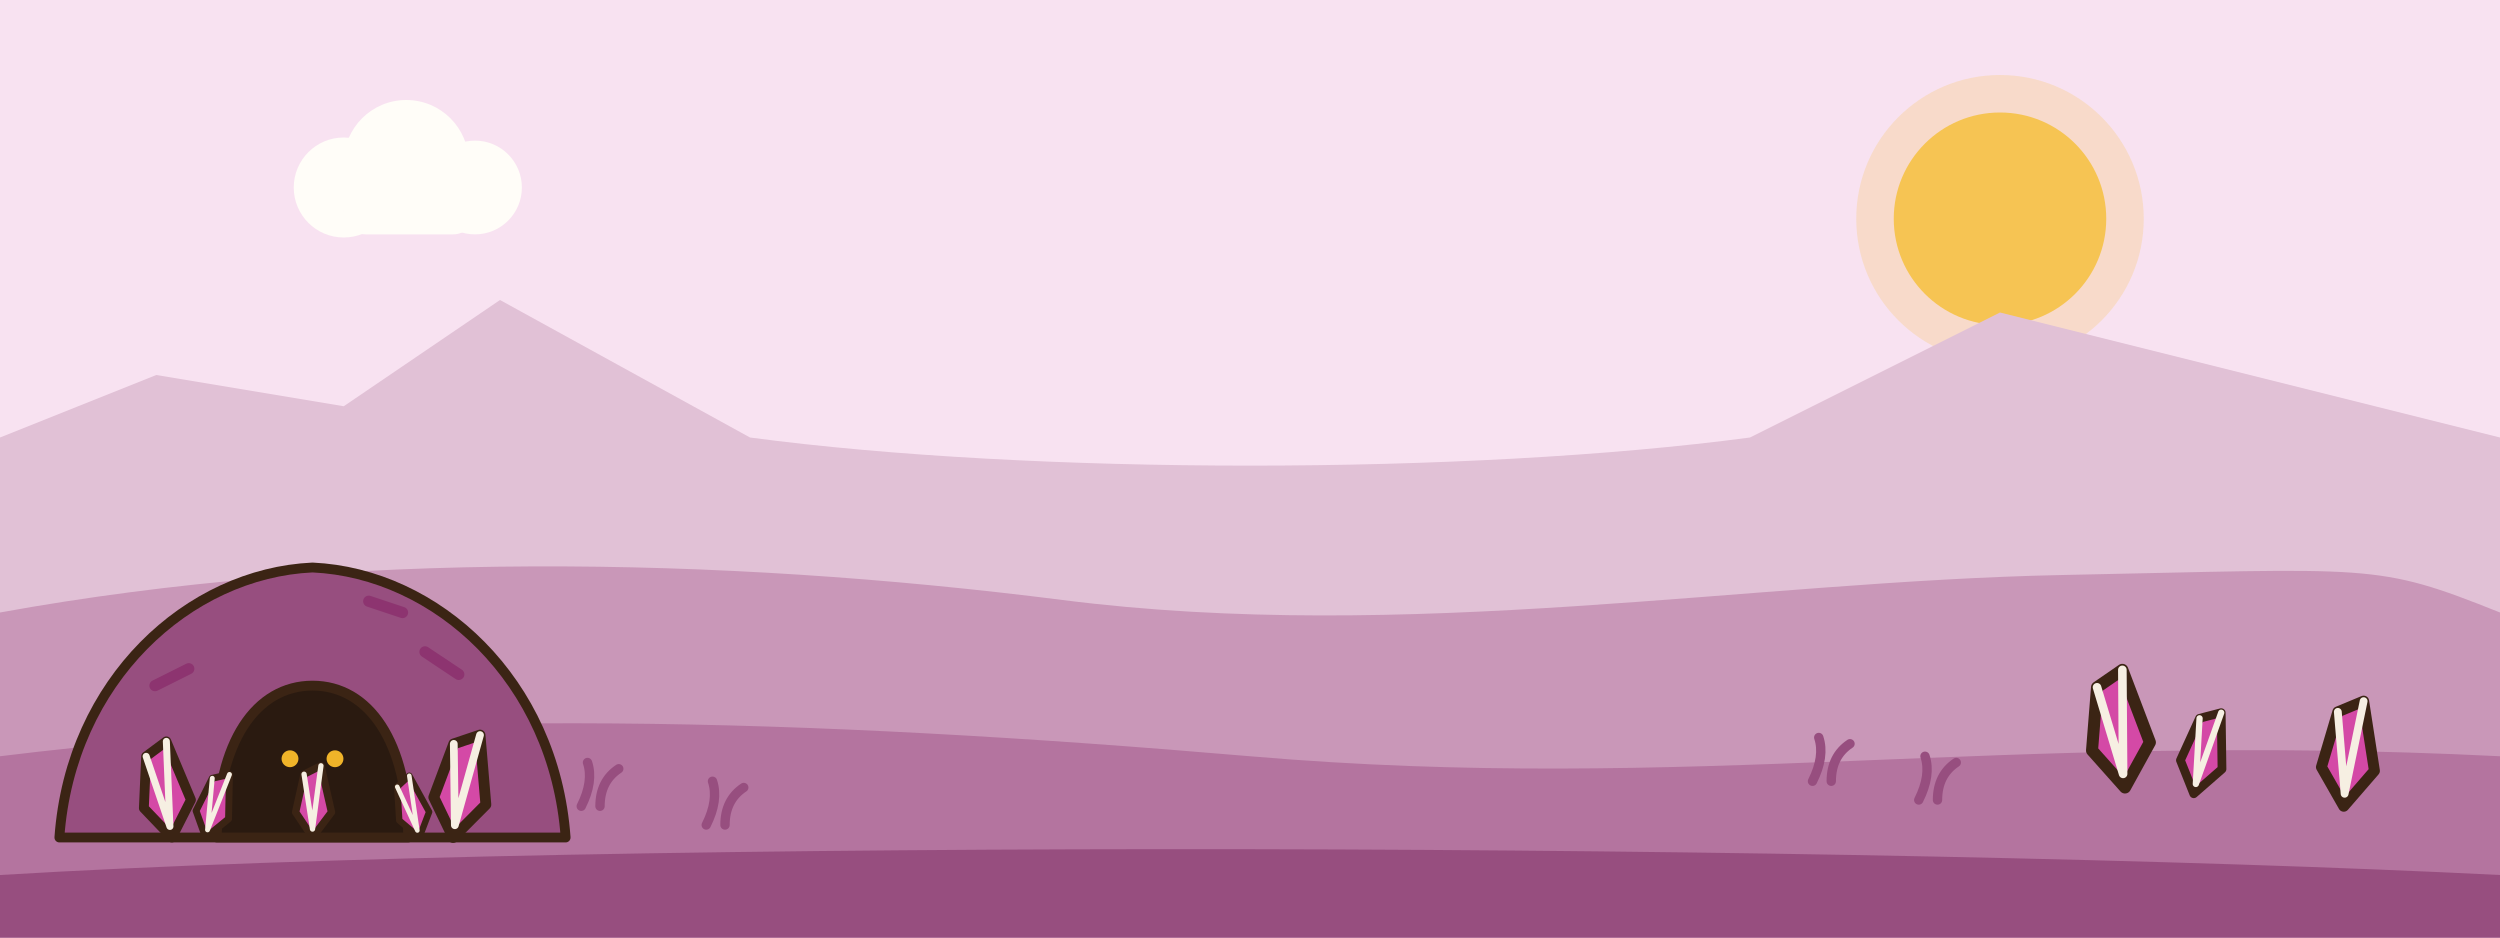
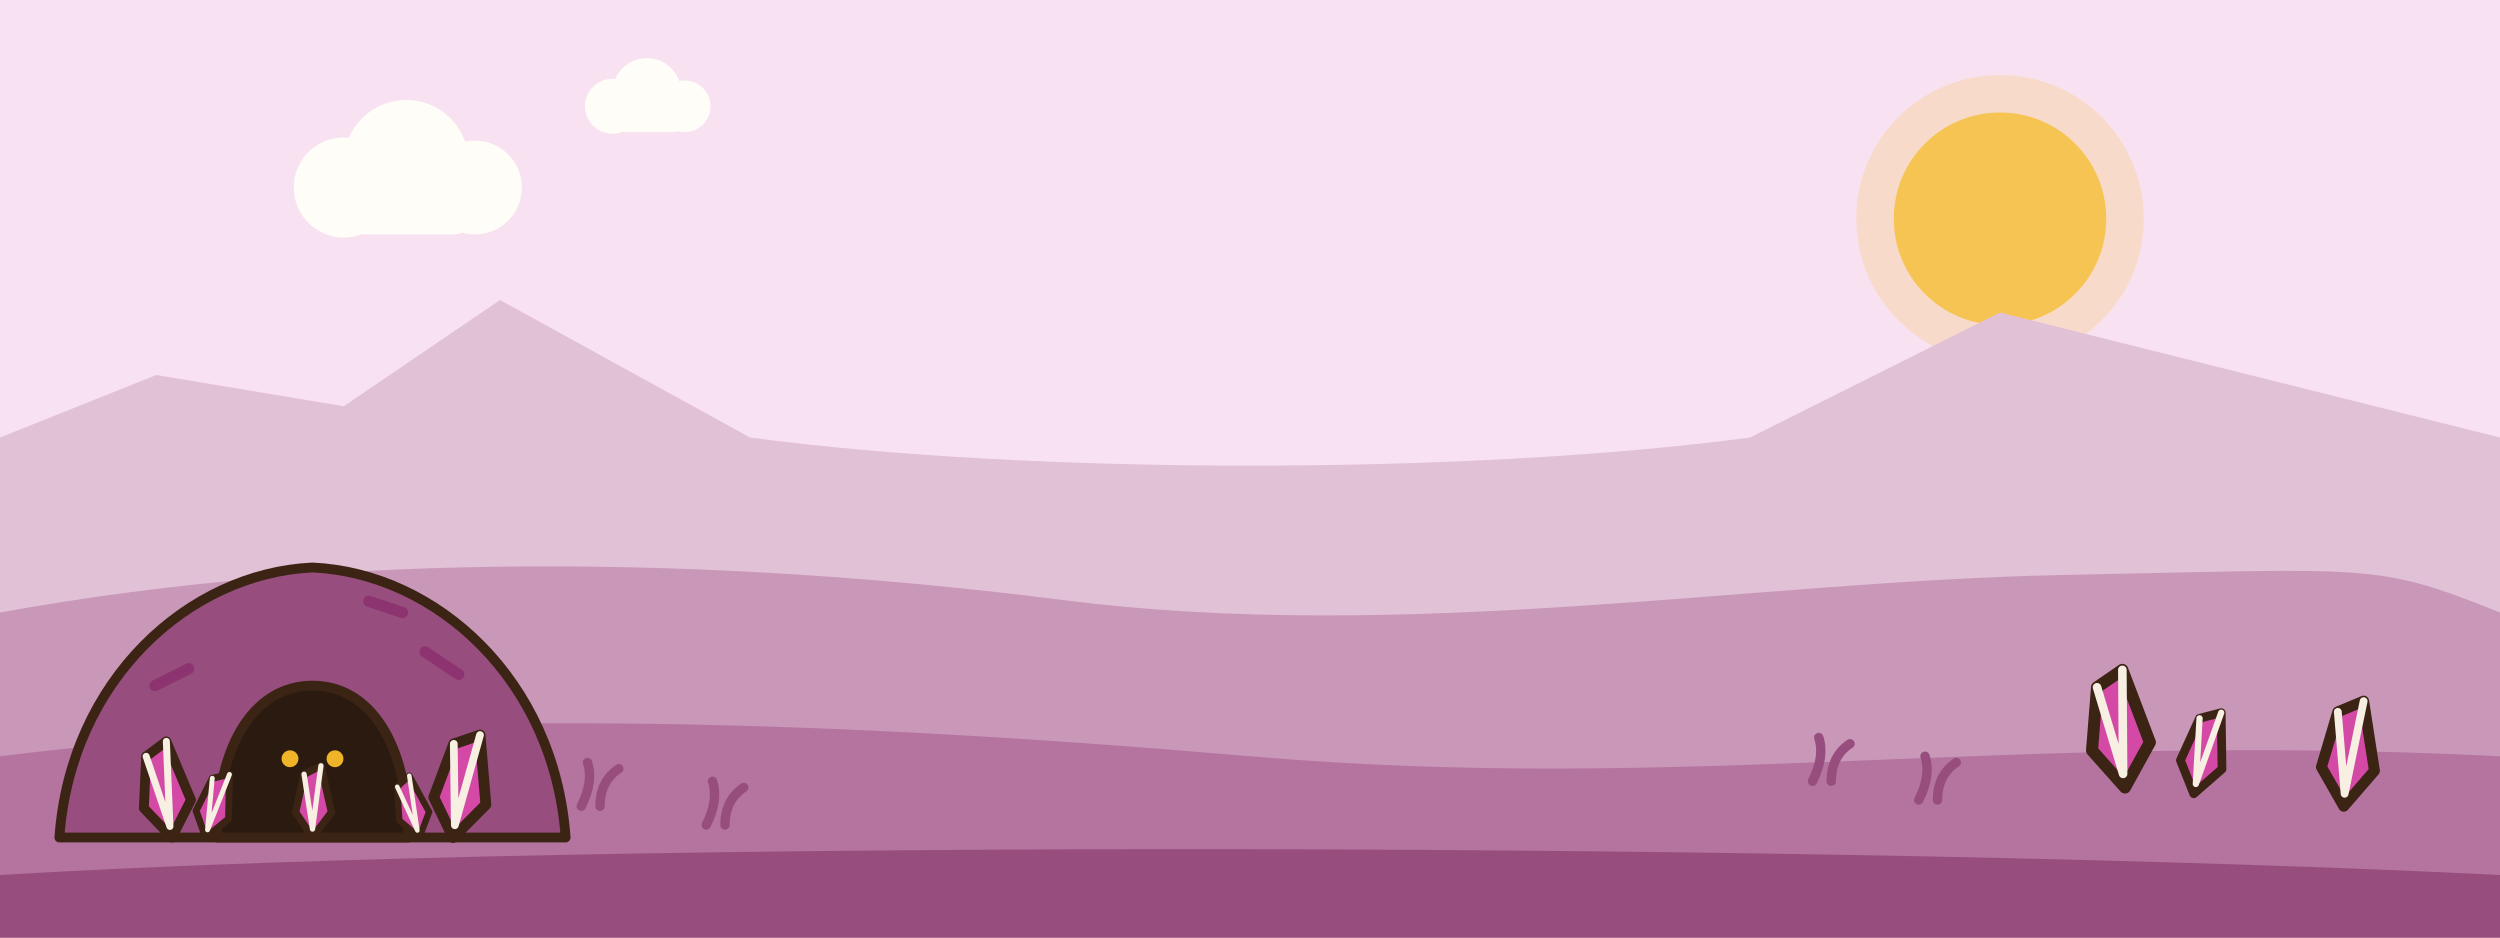
<svg xmlns="http://www.w3.org/2000/svg" viewBox="0 0 800 300" role="img" aria-labelledby="t">
  <rect width="800" height="300" fill="#f8e2f1" />
  <circle cx="640" cy="70" r="46" fill="#f6c453" opacity=".25" />
  <circle cx="640" cy="70" r="34" fill="#f6c453" />
  <g transform="translate(110 60)" fill="#fffdf8">
    <circle r="16" />
    <circle cx="20" cy="-8" r="20" />
    <circle cx="42" r="15" />
    <rect width="42" height="15" rx="7" />
  </g>
-   <g transform="translate(700 140) scale(.55)" fill="#fffdf8">
+   <g transform="translate(196 34) scale(.55)" fill="#fffdf8">
    <circle r="16" />
    <circle cx="20" cy="-8" r="20" />
    <circle cx="42" r="15" />
    <rect width="42" height="15" rx="7" />
  </g>
  <path d="M0 140L50 120L110 130L160 96L240 140C330 152 470 152 560 140L640 100L720 120L800 140V300H0Z" fill="#e1c1d6" />
  <path d="M0 196C110 176 230 178 340 192S560 186 660 184 760 180 800 196V300H0Z" fill="#c997b8" />
  <g transform="translate(196 250) scale(1 .42) rotate(45)" opacity=".5">
    <rect x="-30" y="-30" width="60" height="60" fill="#f6efe2" />
    <path d="M-30-30h20v20h-20zM10-30h20v20H10zM-10-10h20v20h-20zM-30 10h20v20h-20zM10 10h20v20H10z" fill="#8d3470" />
  </g>
  <path d="M0 242C130 226 260 230 400 242S640 234 800 242V300H0Z" fill="#b4749f" />
  <g transform="translate(10.0 133.0) scale(0.9)">
    <g stroke="#3b2414" stroke-width="3.5" stroke-linejoin="round" stroke-linecap="round">
      <path d="M10 150C14 94 56 56 100 54C144 56 186 94 190 150Z" fill="#974e7f" />
      <path d="M44 96L56 90M140 84L152 92M120 66L132 70" fill="none" stroke="#8d3470" stroke-width="4" />
      <path d="M66 150C66 116 80 96 100 96C120 96 134 116 134 150Z" fill="#2a1a10" />
      <g transform="translate(50 150) rotate(-10) scale(1)">
        <path d="M0 0L-8-12L-4-30L4-34L9-12Z" fill="#d449a6" />
        <path d="M-4-30L0-4L4-34" fill="none" stroke="#f6efe2" stroke-width="2.5" />
      </g>
      <g transform="translate(62 150) rotate(14) scale(0.7)">
        <path d="M0 0L-8-12L-4-30L4-34L9-12Z" fill="#d449a6" />
        <path d="M-4-30L0-4L4-34" fill="none" stroke="#f6efe2" stroke-width="2.5" />
      </g>
      <g transform="translate(150 150) rotate(8) scale(1.1)">
        <path d="M0 0L-8-12L-4-30L4-34L9-12Z" fill="#d449a6" />
        <path d="M-4-30L0-4L4-34" fill="none" stroke="#f6efe2" stroke-width="2.5" />
      </g>
      <g transform="translate(138 150) rotate(-16) scale(0.65)">
        <path d="M0 0L-8-12L-4-30L4-34L9-12Z" fill="#d449a6" />
        <path d="M-4-30L0-4L4-34" fill="none" stroke="#f6efe2" stroke-width="2.5" />
      </g>
      <g transform="translate(100 150) rotate(0) scale(0.75)">
        <path d="M0 0L-8-12L-4-30L4-34L9-12Z" fill="#d449a6" />
        <path d="M-4-30L0-4L4-34" fill="none" stroke="#f6efe2" stroke-width="2.5" />
      </g>
      <circle cx="92" cy="122" r="3" fill="#f0b429" stroke="none" />
      <circle cx="108" cy="122" r="3" fill="#f0b429" stroke="none" />
    </g>
  </g>
  <g stroke="#3b2414" stroke-width="3.5" stroke-linejoin="round" stroke-linecap="round">
    <g transform="translate(680 252) rotate(-8) scale(1.1)">
      <path d="M0 0L-8-12L-4-30L4-34L9-12Z" fill="#d449a6" />
      <path d="M-4-30L0-4L4-34" fill="none" stroke="#f6efe2" stroke-width="2.5" />
    </g>
    <g transform="translate(702 254) rotate(12) scale(0.8)">
      <path d="M0 0L-8-12L-4-30L4-34L9-12Z" fill="#d449a6" />
      <path d="M-4-30L0-4L4-34" fill="none" stroke="#f6efe2" stroke-width="2.5" />
    </g>
    <g transform="translate(750 258) rotate(4) scale(1)">
      <path d="M0 0L-8-12L-4-30L4-34L9-12Z" fill="#d449a6" />
      <path d="M-4-30L0-4L4-34" fill="none" stroke="#f6efe2" stroke-width="2.5" />
    </g>
  </g>
  <path d="M186 258q4-8 2-14M192 258q0-8 6-12M226 264q4-8 2-14M232 264q0-8 6-12M580 250q4-8 2-14M586 250q0-8 6-12M614 256q4-8 2-14M620 256q0-8 6-12" fill="none" stroke="#974e7f" stroke-width="3" stroke-linecap="round" />
  <path d="M0 280C200 268 600 270 800 280V300H0Z" fill="#974e7f" />
</svg>
